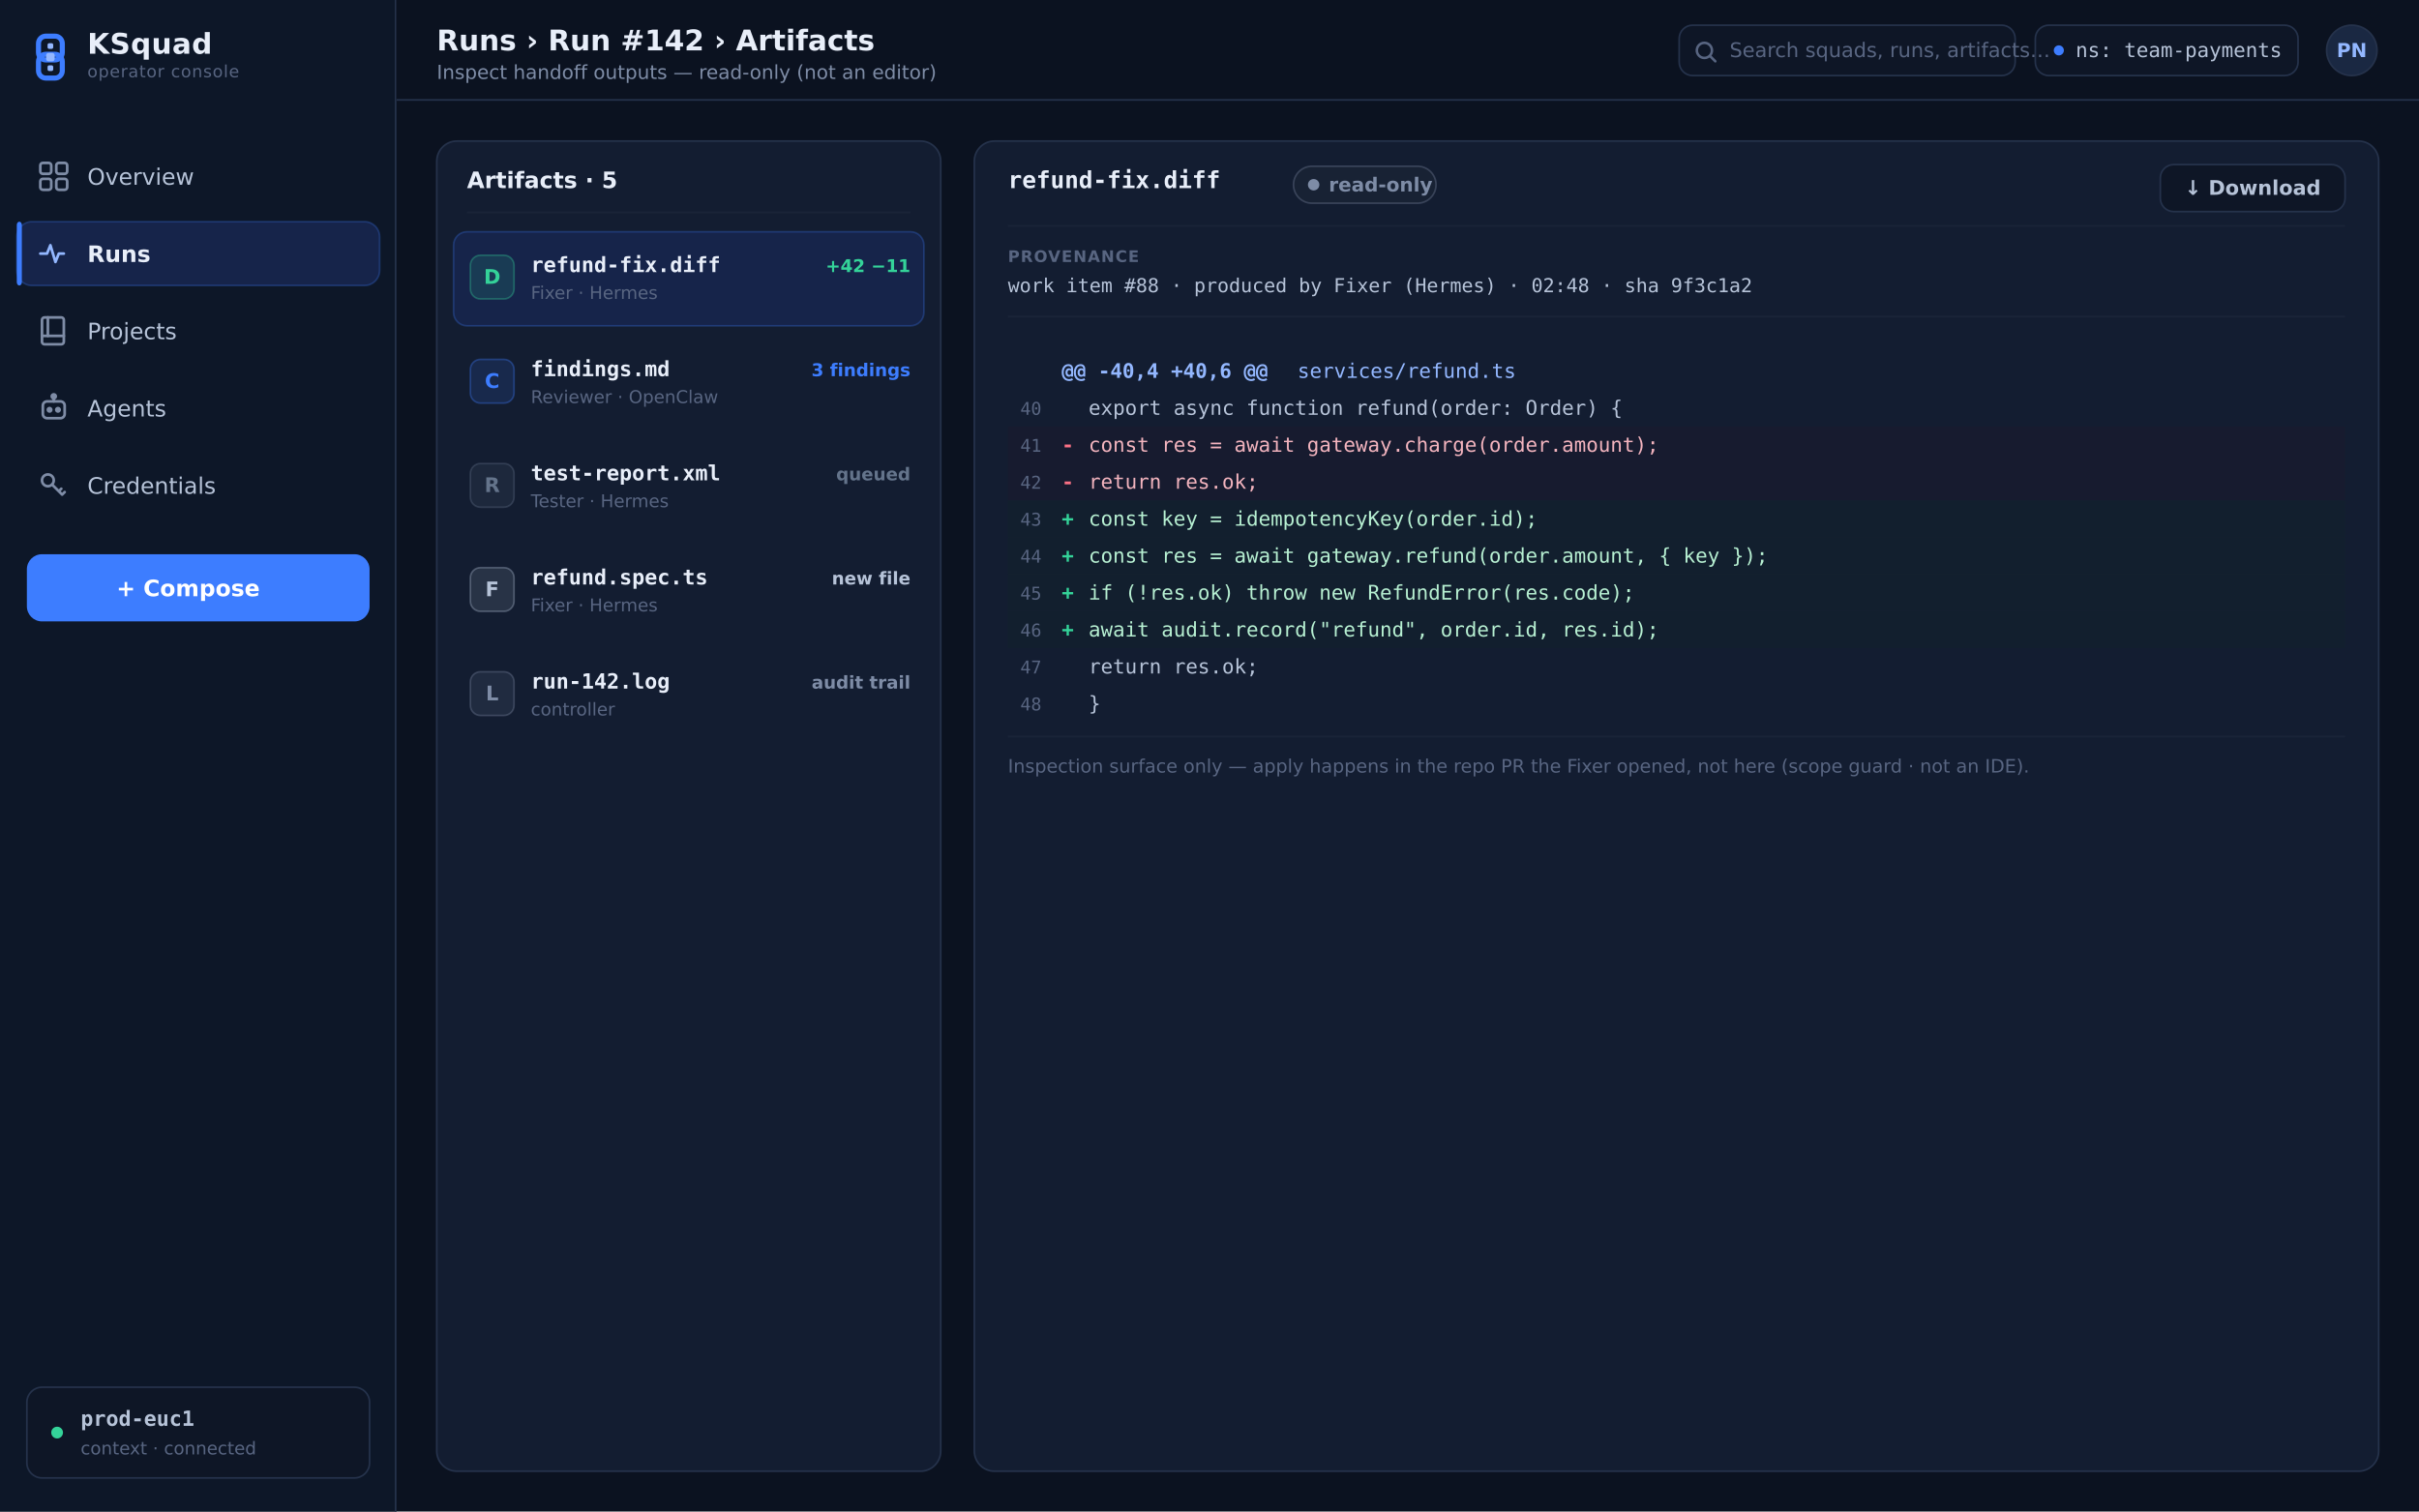
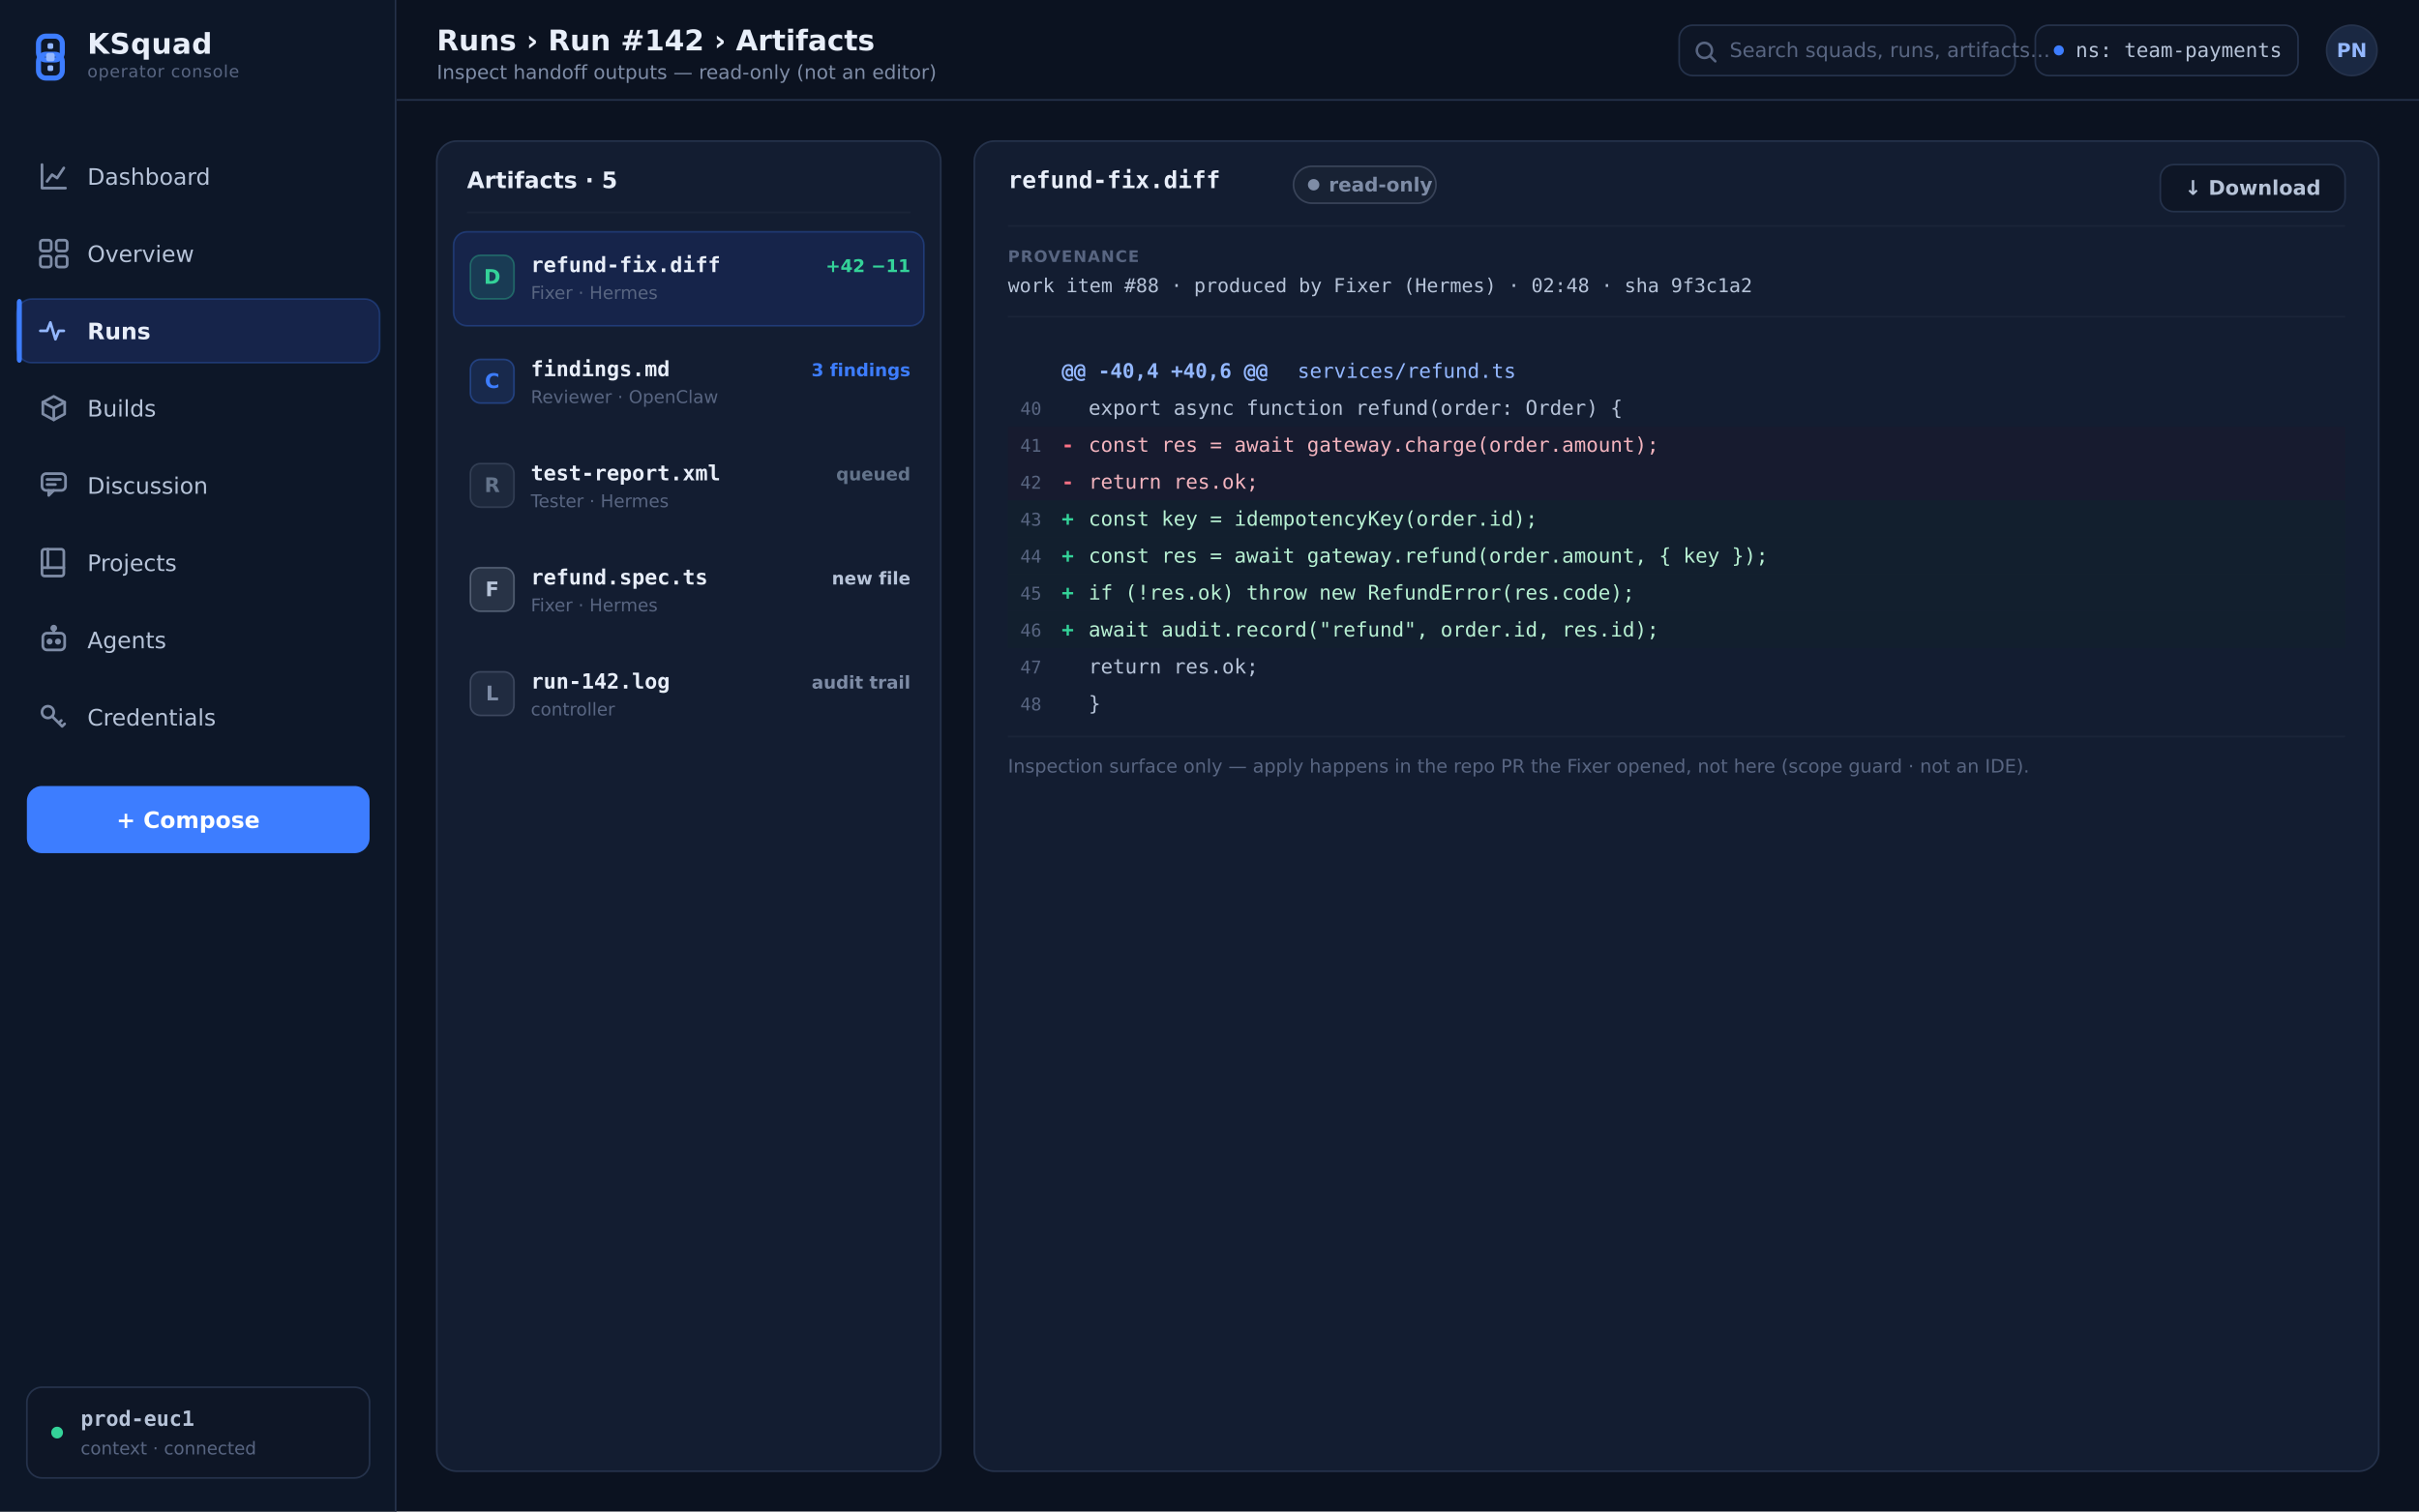
<svg xmlns="http://www.w3.org/2000/svg" width="1440" height="900" viewBox="0 0 1440 900" font-family="DejaVu Sans">
  <rect x="0" y="0" width="1440" height="900" rx="0" ry="0" fill="#0B1220" stroke="none" stroke-width="1" />
  <rect x="0" y="0" width="236" height="900" rx="0" ry="0" fill="#0D1728" stroke="none" stroke-width="1" />
  <rect x="235" y="0" width="1" height="900" rx="0" ry="0" fill="#25324B" stroke="none" stroke-width="1" />
  <g transform="translate(30,34) scale(0.33735) translate(-50,-50)">
    <rect x="29" y="45" width="42" height="42" rx="13" fill="none" stroke="#3D7DFF" stroke-width="9" />
    <rect x="29" y="13" width="42" height="42" rx="13" fill="none" stroke="#3D7DFF" stroke-width="9" />
    <rect x="45" y="25.5" width="10" height="10" rx="2.8" fill="#93B7FF" />
    <rect x="45" y="64.5" width="10" height="10" rx="2.8" fill="#93B7FF" />
    <rect x="42.5" y="42.5" width="15" height="15" rx="4.2" fill="#93B7FF" />
  </g>
  <text x="52" y="32" font-family="DejaVu Sans" font-size="17" fill="#E8EEF9" font-weight="700" text-anchor="start" letter-spacing="0.2">KSquad</text>
  <text x="52" y="46" font-family="DejaVu Sans" font-size="10" fill="#586581" font-weight="400" text-anchor="start" letter-spacing="0.4">operator console</text>
  <g fill="none" stroke="#7E8CA6" stroke-width="1.6" stroke-linecap="round" stroke-linejoin="round">
-     <rect x="24" y="97" width="6.5" height="6.5" rx="1.5" />
-     <rect x="33.5" y="97" width="6.5" height="6.5" rx="1.5" />
-     <rect x="24" y="106.5" width="6.5" height="6.5" rx="1.5" />
-     <rect x="33.5" y="106.5" width="6.5" height="6.5" rx="1.5" />
+     <path d="M25 98 v14 h14" />
+     <path d="M28 108 l3 -4 l3 2 l4 -6" />
  </g>
-   <text x="52" y="110" font-family="DejaVu Sans" font-size="13.5" fill="#B6C3D8" font-weight="500" text-anchor="start">Overview</text>
-   <rect x="10" y="132" width="216" height="38" rx="9" ry="9" fill="#16244A" stroke="#3D7DFF44" stroke-width="1" />
-   <rect x="10" y="132" width="3" height="38" rx="2" ry="2" fill="#3D7DFF" stroke="none" stroke-width="1" />
+   <text x="52" y="110" font-family="DejaVu Sans" font-size="13.5" fill="#B6C3D8" font-weight="500" text-anchor="start">Dashboard</text>
+   <g fill="none" stroke="#7E8CA6" stroke-width="1.6" stroke-linecap="round" stroke-linejoin="round">
+     <rect x="24" y="143" width="6.5" height="6.5" rx="1.5" />
+     <rect x="33.5" y="143" width="6.5" height="6.5" rx="1.5" />
+     <rect x="24" y="152.5" width="6.5" height="6.5" rx="1.5" />
+     <rect x="33.5" y="152.5" width="6.5" height="6.5" rx="1.5" />
+   </g>
+   <text x="52" y="156" font-family="DejaVu Sans" font-size="13.5" fill="#B6C3D8" font-weight="500" text-anchor="start">Overview</text>
+   <rect x="10" y="178" width="216" height="38" rx="9" ry="9" fill="#16244A" stroke="#3D7DFF44" stroke-width="1" />
+   <rect x="10" y="178" width="3" height="38" rx="2" ry="2" fill="#3D7DFF" stroke="none" stroke-width="1" />
  <g fill="none" stroke="#93B7FF" stroke-width="1.6" stroke-linecap="round" stroke-linejoin="round">
-     <path d="M24 151 h4 l2 -5 l3 10 l2 -5 h3" />
+     <path d="M24 197 h4 l2 -5 l3 10 l2 -5 h3" />
  </g>
-   <text x="52" y="156" font-family="DejaVu Sans" font-size="13.5" fill="#E8EEF9" font-weight="600" text-anchor="start">Runs</text>
+   <text x="52" y="202" font-family="DejaVu Sans" font-size="13.5" fill="#E8EEF9" font-weight="600" text-anchor="start">Runs</text>
  <g fill="none" stroke="#7E8CA6" stroke-width="1.6" stroke-linecap="round" stroke-linejoin="round">
-     <rect x="25" y="189" width="13" height="16" rx="1.5" />
-     <path d="M25 200 h13" />
-     <path d="M28.5 189 v11" />
+     <path d="M32 236 l6.5 3.5 v7 l-6.5 3.5 l-6.5 -3.5 v-7 z" />
+     <path d="M25.5 239.5 l6.5 3.5 l6.5 -3.5" />
+     <path d="M32 243 v7" />
  </g>
-   <text x="52" y="202" font-family="DejaVu Sans" font-size="13.5" fill="#B6C3D8" font-weight="500" text-anchor="start">Projects</text>
+   <text x="52" y="248" font-family="DejaVu Sans" font-size="13.5" fill="#B6C3D8" font-weight="500" text-anchor="start">Builds</text>
  <g fill="none" stroke="#7E8CA6" stroke-width="1.6" stroke-linecap="round" stroke-linejoin="round">
-     <rect x="25.5" y="239" width="13" height="10" rx="2.5" />
-     <path d="M32 236 v3" />
-     <circle cx="32" cy="236" r="1.2" fill="#7E8CA6" />
-     <circle cx="29.5" cy="244" r="1" fill="#7E8CA6" />
-     <circle cx="34.5" cy="244" r="1" fill="#7E8CA6" />
+     <rect x="25" y="282" width="14" height="10" rx="2.5" />
+     <path d="M29 292 v3 l3 -3" />
+     <path d="M28 285.5 h8 M28 288.5 h5" />
  </g>
-   <text x="52" y="248" font-family="DejaVu Sans" font-size="13.5" fill="#B6C3D8" font-weight="500" text-anchor="start">Agents</text>
+   <text x="52" y="294" font-family="DejaVu Sans" font-size="13.5" fill="#B6C3D8" font-weight="500" text-anchor="start">Discussion</text>
  <g fill="none" stroke="#7E8CA6" stroke-width="1.6" stroke-linecap="round" stroke-linejoin="round">
-     <circle cx="28.5" cy="286" r="3.5" />
-     <path d="M31 288.5 l6 6 M35 292.5 l1.5 -1.5 M37 294.5 l1.5 -1.5" />
+     <rect x="25" y="327" width="13" height="16" rx="1.5" />
+     <path d="M25 338 h13" />
+     <path d="M28.5 327 v11" />
  </g>
-   <text x="52" y="294" font-family="DejaVu Sans" font-size="13.5" fill="#B6C3D8" font-weight="500" text-anchor="start">Credentials</text>
-   <rect x="16" y="330" width="204" height="40" rx="9" ry="9" fill="#3D7DFF" stroke="none" stroke-width="1" />
-   <text x="112" y="355" font-family="DejaVu Sans" font-size="13.5" fill="#fff" font-weight="600" text-anchor="middle">+  Compose</text>
+   <text x="52" y="340" font-family="DejaVu Sans" font-size="13.5" fill="#B6C3D8" font-weight="500" text-anchor="start">Projects</text>
+   <g fill="none" stroke="#7E8CA6" stroke-width="1.6" stroke-linecap="round" stroke-linejoin="round">
+     <rect x="25.5" y="377" width="13" height="10" rx="2.5" />
+     <path d="M32 374 v3" />
+     <circle cx="32" cy="374" r="1.2" fill="#7E8CA6" />
+     <circle cx="29.5" cy="382" r="1" fill="#7E8CA6" />
+     <circle cx="34.5" cy="382" r="1" fill="#7E8CA6" />
+   </g>
+   <text x="52" y="386" font-family="DejaVu Sans" font-size="13.5" fill="#B6C3D8" font-weight="500" text-anchor="start">Agents</text>
+   <g fill="none" stroke="#7E8CA6" stroke-width="1.6" stroke-linecap="round" stroke-linejoin="round">
+     <circle cx="28.5" cy="424" r="3.5" />
+     <path d="M31 426.5 l6 6 M35 430.5 l1.5 -1.5 M37 432.5 l1.5 -1.5" />
+   </g>
+   <text x="52" y="432" font-family="DejaVu Sans" font-size="13.5" fill="#B6C3D8" font-weight="500" text-anchor="start">Credentials</text>
+   <rect x="16" y="468" width="204" height="40" rx="9" ry="9" fill="#3D7DFF" stroke="none" stroke-width="1" />
+   <text x="112" y="493" font-family="DejaVu Sans" font-size="13.5" fill="#fff" font-weight="600" text-anchor="middle">+  Compose</text>
  <rect x="16" y="826" width="204" height="54" rx="9" ry="9" fill="#0E1626" stroke="#25324B" stroke-width="1" />
  <circle cx="34" cy="853" r="3.5" fill="#34D399" />
  <text x="48" y="849" font-family="DejaVu Sans Mono" font-size="12.5" fill="#B6C3D8" font-weight="600" text-anchor="start">prod-euc1</text>
  <text x="48" y="866" font-family="DejaVu Sans" font-size="10.5" fill="#586581" font-weight="400" text-anchor="start">context · connected</text>
  <rect x="236" y="0" width="1204" height="60" rx="0" ry="0" fill="#0B1220" stroke="none" stroke-width="1" />
  <rect x="236" y="59" width="1204" height="1" rx="0" ry="0" fill="#25324B" stroke="none" stroke-width="1" />
  <text x="260" y="30" font-family="DejaVu Sans" font-size="17" fill="#E8EEF9" font-weight="700" text-anchor="start">Runs  ›  Run #142  ›  Artifacts</text>
  <text x="260" y="47" font-family="DejaVu Sans" font-size="11.5" fill="#7E8CA6" font-weight="400" text-anchor="start">Inspect handoff outputs — read-only (not an editor)</text>
  <circle cx="1400" cy="30" r="15" fill="#1A2842" stroke="#25324B" />
  <text x="1400" y="34" font-family="DejaVu Sans" font-size="11.5" fill="#93B7FF" font-weight="700" text-anchor="middle">PN</text>
  <rect x="1211.6" y="15" width="156.4" height="30" rx="8" ry="8" fill="#0E1626" stroke="#25324B" stroke-width="1" />
  <circle cx="1225.6" cy="30" r="3" fill="#3D7DFF" />
  <text x="1235.6" y="34" font-family="DejaVu Sans Mono" font-size="12" fill="#B6C3D8" font-weight="400" text-anchor="start">ns: team-payments</text>
  <rect x="999.6" y="15" width="200" height="30" rx="8" ry="8" fill="#0E1626" stroke="#25324B" stroke-width="1" />
  <circle cx="1014.6" cy="30" r="4.5" fill="none" stroke="#586581" stroke-width="1.5" />
  <path d="M1018.1 33.5 l3 3" stroke="#586581" stroke-width="1.5" stroke-linecap="round" />
  <text x="1029.6" y="34" font-family="DejaVu Sans" font-size="12" fill="#586581" font-weight="400" text-anchor="start">Search squads, runs, artifacts…</text>
  <rect x="260" y="84" width="300" height="792" rx="12" ry="12" fill="#131D31" stroke="#25324B" stroke-width="1" />
  <text x="278" y="112" font-family="DejaVu Sans" font-size="13.5" fill="#E8EEF9" font-weight="700" text-anchor="start">Artifacts · 5</text>
  <rect x="278" y="126" width="264" height="1" rx="0" ry="0" fill="#1A2438" stroke="none" stroke-width="1" />
  <rect x="270" y="138" width="280" height="56" rx="8" ry="8" fill="#16244A" stroke="#3D7DFF44" stroke-width="1" />
  <rect x="280" y="152" width="26" height="26" rx="6" ry="6" fill="#34D39922" stroke="#34D39955" stroke-width="1" />
  <text x="293" y="169" font-family="DejaVu Sans" font-size="12" fill="#34D399" font-weight="700" text-anchor="middle">D</text>
  <text x="316" y="162" font-family="DejaVu Sans Mono" font-size="12.5" fill="#E8EEF9" font-weight="600" text-anchor="start">refund-fix.diff</text>
  <text x="316" y="178" font-family="DejaVu Sans" font-size="10.5" fill="#586581" font-weight="400" text-anchor="start">Fixer · Hermes</text>
  <text x="542" y="162" font-family="DejaVu Sans" font-size="10.5" fill="#34D399" font-weight="600" text-anchor="end">+42 −11</text>
  <rect x="280" y="214" width="26" height="26" rx="6" ry="6" fill="#3D7DFF22" stroke="#3D7DFF55" stroke-width="1" />
  <text x="293" y="231" font-family="DejaVu Sans" font-size="12" fill="#3D7DFF" font-weight="700" text-anchor="middle">C</text>
  <text x="316" y="224" font-family="DejaVu Sans Mono" font-size="12.5" fill="#E8EEF9" font-weight="600" text-anchor="start">findings.md</text>
  <text x="316" y="240" font-family="DejaVu Sans" font-size="10.5" fill="#586581" font-weight="400" text-anchor="start">Reviewer · OpenClaw</text>
  <text x="542" y="224" font-family="DejaVu Sans" font-size="10.5" fill="#3D7DFF" font-weight="600" text-anchor="end">3 findings</text>
  <rect x="280" y="276" width="26" height="26" rx="6" ry="6" fill="#64748B22" stroke="#64748B55" stroke-width="1" />
  <text x="293" y="293" font-family="DejaVu Sans" font-size="12" fill="#64748B" font-weight="700" text-anchor="middle">R</text>
  <text x="316" y="286" font-family="DejaVu Sans Mono" font-size="12.5" fill="#E8EEF9" font-weight="600" text-anchor="start">test-report.xml</text>
  <text x="316" y="302" font-family="DejaVu Sans" font-size="10.5" fill="#586581" font-weight="400" text-anchor="start">Tester · Hermes</text>
  <text x="542" y="286" font-family="DejaVu Sans" font-size="10.5" fill="#64748B" font-weight="600" text-anchor="end">queued</text>
  <rect x="280" y="338" width="26" height="26" rx="6" ry="6" fill="#B6C3D822" stroke="#B6C3D855" stroke-width="1" />
  <text x="293" y="355" font-family="DejaVu Sans" font-size="12" fill="#B6C3D8" font-weight="700" text-anchor="middle">F</text>
  <text x="316" y="348" font-family="DejaVu Sans Mono" font-size="12.5" fill="#E8EEF9" font-weight="600" text-anchor="start">refund.spec.ts</text>
  <text x="316" y="364" font-family="DejaVu Sans" font-size="10.5" fill="#586581" font-weight="400" text-anchor="start">Fixer · Hermes</text>
  <text x="542" y="348" font-family="DejaVu Sans" font-size="10.5" fill="#B6C3D8" font-weight="600" text-anchor="end">new file</text>
  <rect x="280" y="400" width="26" height="26" rx="6" ry="6" fill="#7E8CA622" stroke="#7E8CA655" stroke-width="1" />
  <text x="293" y="417" font-family="DejaVu Sans" font-size="12" fill="#7E8CA6" font-weight="700" text-anchor="middle">L</text>
  <text x="316" y="410" font-family="DejaVu Sans Mono" font-size="12.5" fill="#E8EEF9" font-weight="600" text-anchor="start">run-142.log</text>
  <text x="316" y="426" font-family="DejaVu Sans" font-size="10.5" fill="#586581" font-weight="400" text-anchor="start">controller</text>
  <text x="542" y="410" font-family="DejaVu Sans" font-size="10.5" fill="#7E8CA6" font-weight="600" text-anchor="end">audit trail</text>
  <rect x="580" y="84" width="836" height="792" rx="12" ry="12" fill="#131D31" stroke="#25324B" stroke-width="1" />
  <text x="600" y="112" font-family="DejaVu Sans Mono" font-size="14" fill="#E8EEF9" font-weight="700" text-anchor="start">refund-fix.diff</text>
  <rect x="770" y="99" width="84.855" height="22" rx="11" ry="11" fill="#182234" stroke="#7E8CA655" stroke-width="1" />
  <circle cx="782" cy="110" r="3.4" fill="#7E8CA6" />
  <text x="791" y="114" font-family="DejaVu Sans" font-size="11.5" fill="#7E8CA6" font-weight="600" text-anchor="start">read-only</text>
  <rect x="1286" y="98" width="110" height="28" rx="8" ry="8" fill="#0E1626" stroke="#25324B" stroke-width="1" />
  <text x="1341" y="116" font-family="DejaVu Sans" font-size="12" fill="#B6C3D8" font-weight="600" text-anchor="middle">↓ Download</text>
  <rect x="600" y="134" width="796" height="1" rx="0" ry="0" fill="#1A2438" stroke="none" stroke-width="1" />
  <text x="600" y="156" font-family="DejaVu Sans" font-size="9.5" fill="#586581" font-weight="600" text-anchor="start" letter-spacing="0.6">PROVENANCE</text>
  <text x="600" y="174" font-family="DejaVu Sans Mono" font-size="11.5" fill="#B6C3D8" font-weight="400" text-anchor="start">work item #88  ·  produced by Fixer (Hermes)  ·  02:48  ·  sha 9f3c1a2</text>
  <rect x="600" y="188" width="796" height="1" rx="0" ry="0" fill="#1A2438" stroke="none" stroke-width="1" />
  <text x="632" y="225" font-family="DejaVu Sans Mono" font-size="12" fill="#93B7FF" font-weight="700" text-anchor="start">@@ -40,4 +40,6 @@</text>
  <text x="772.4" y="225" font-family="DejaVu Sans Mono" font-size="12" fill="#93B7FF" font-weight="400" text-anchor="start">services/refund.ts</text>
  <text x="620" y="247" font-family="DejaVu Sans Mono" font-size="10.5" fill="#586581" font-weight="400" text-anchor="end">40</text>
  <text x="632" y="247" font-family="DejaVu Sans Mono" font-size="12" fill="#586581" font-weight="700" text-anchor="start"> </text>
  <text x="648" y="247" font-family="DejaVu Sans Mono" font-size="12" fill="#B6C3D8" font-weight="400" text-anchor="start">export async function refund(order: Order) {</text>
  <rect x="600" y="254" width="796" height="22" rx="0" ry="0" fill="#3315211F" stroke="none" stroke-width="1" />
  <text x="620" y="269" font-family="DejaVu Sans Mono" font-size="10.5" fill="#586581" font-weight="400" text-anchor="end">41</text>
  <text x="632" y="269" font-family="DejaVu Sans Mono" font-size="12" fill="#FB7185" font-weight="700" text-anchor="start">-</text>
  <text x="648" y="269" font-family="DejaVu Sans Mono" font-size="12" fill="#F3B4BE" font-weight="400" text-anchor="start">  const res = await gateway.charge(order.amount);</text>
  <rect x="600" y="276" width="796" height="22" rx="0" ry="0" fill="#3315211F" stroke="none" stroke-width="1" />
  <text x="620" y="291" font-family="DejaVu Sans Mono" font-size="10.5" fill="#586581" font-weight="400" text-anchor="end">42</text>
  <text x="632" y="291" font-family="DejaVu Sans Mono" font-size="12" fill="#FB7185" font-weight="700" text-anchor="start">-</text>
  <text x="648" y="291" font-family="DejaVu Sans Mono" font-size="12" fill="#F3B4BE" font-weight="400" text-anchor="start">  return res.ok;</text>
  <rect x="600" y="298" width="796" height="22" rx="0" ry="0" fill="#0F2E2422" stroke="none" stroke-width="1" />
  <text x="620" y="313" font-family="DejaVu Sans Mono" font-size="10.5" fill="#586581" font-weight="400" text-anchor="end">43</text>
  <text x="632" y="313" font-family="DejaVu Sans Mono" font-size="12" fill="#34D399" font-weight="700" text-anchor="start">+</text>
  <text x="648" y="313" font-family="DejaVu Sans Mono" font-size="12" fill="#B7F0D2" font-weight="400" text-anchor="start">  const key = idempotencyKey(order.id);</text>
  <rect x="600" y="320" width="796" height="22" rx="0" ry="0" fill="#0F2E2422" stroke="none" stroke-width="1" />
  <text x="620" y="335" font-family="DejaVu Sans Mono" font-size="10.5" fill="#586581" font-weight="400" text-anchor="end">44</text>
  <text x="632" y="335" font-family="DejaVu Sans Mono" font-size="12" fill="#34D399" font-weight="700" text-anchor="start">+</text>
  <text x="648" y="335" font-family="DejaVu Sans Mono" font-size="12" fill="#B7F0D2" font-weight="400" text-anchor="start">  const res = await gateway.refund(order.amount, { key });</text>
  <rect x="600" y="342" width="796" height="22" rx="0" ry="0" fill="#0F2E2422" stroke="none" stroke-width="1" />
  <text x="620" y="357" font-family="DejaVu Sans Mono" font-size="10.5" fill="#586581" font-weight="400" text-anchor="end">45</text>
  <text x="632" y="357" font-family="DejaVu Sans Mono" font-size="12" fill="#34D399" font-weight="700" text-anchor="start">+</text>
  <text x="648" y="357" font-family="DejaVu Sans Mono" font-size="12" fill="#B7F0D2" font-weight="400" text-anchor="start">  if (!res.ok) throw new RefundError(res.code);</text>
  <rect x="600" y="364" width="796" height="22" rx="0" ry="0" fill="#0F2E2422" stroke="none" stroke-width="1" />
  <text x="620" y="379" font-family="DejaVu Sans Mono" font-size="10.5" fill="#586581" font-weight="400" text-anchor="end">46</text>
  <text x="632" y="379" font-family="DejaVu Sans Mono" font-size="12" fill="#34D399" font-weight="700" text-anchor="start">+</text>
  <text x="648" y="379" font-family="DejaVu Sans Mono" font-size="12" fill="#B7F0D2" font-weight="400" text-anchor="start">  await audit.record("refund", order.id, res.id);</text>
  <text x="620" y="401" font-family="DejaVu Sans Mono" font-size="10.5" fill="#586581" font-weight="400" text-anchor="end">47</text>
  <text x="632" y="401" font-family="DejaVu Sans Mono" font-size="12" fill="#586581" font-weight="700" text-anchor="start"> </text>
  <text x="648" y="401" font-family="DejaVu Sans Mono" font-size="12" fill="#B6C3D8" font-weight="400" text-anchor="start">  return res.ok;</text>
  <text x="620" y="423" font-family="DejaVu Sans Mono" font-size="10.5" fill="#586581" font-weight="400" text-anchor="end">48</text>
  <text x="632" y="423" font-family="DejaVu Sans Mono" font-size="12" fill="#586581" font-weight="700" text-anchor="start"> </text>
  <text x="648" y="423" font-family="DejaVu Sans Mono" font-size="12" fill="#B6C3D8" font-weight="400" text-anchor="start">}</text>
  <rect x="600" y="438" width="796" height="1" rx="0" ry="0" fill="#1A2438" stroke="none" stroke-width="1" />
  <text x="600" y="460" font-family="DejaVu Sans" font-size="11" fill="#586581" font-weight="400" text-anchor="start">Inspection surface only — apply happens in the repo PR the Fixer opened, not here (scope guard · not an IDE).</text>
</svg>
